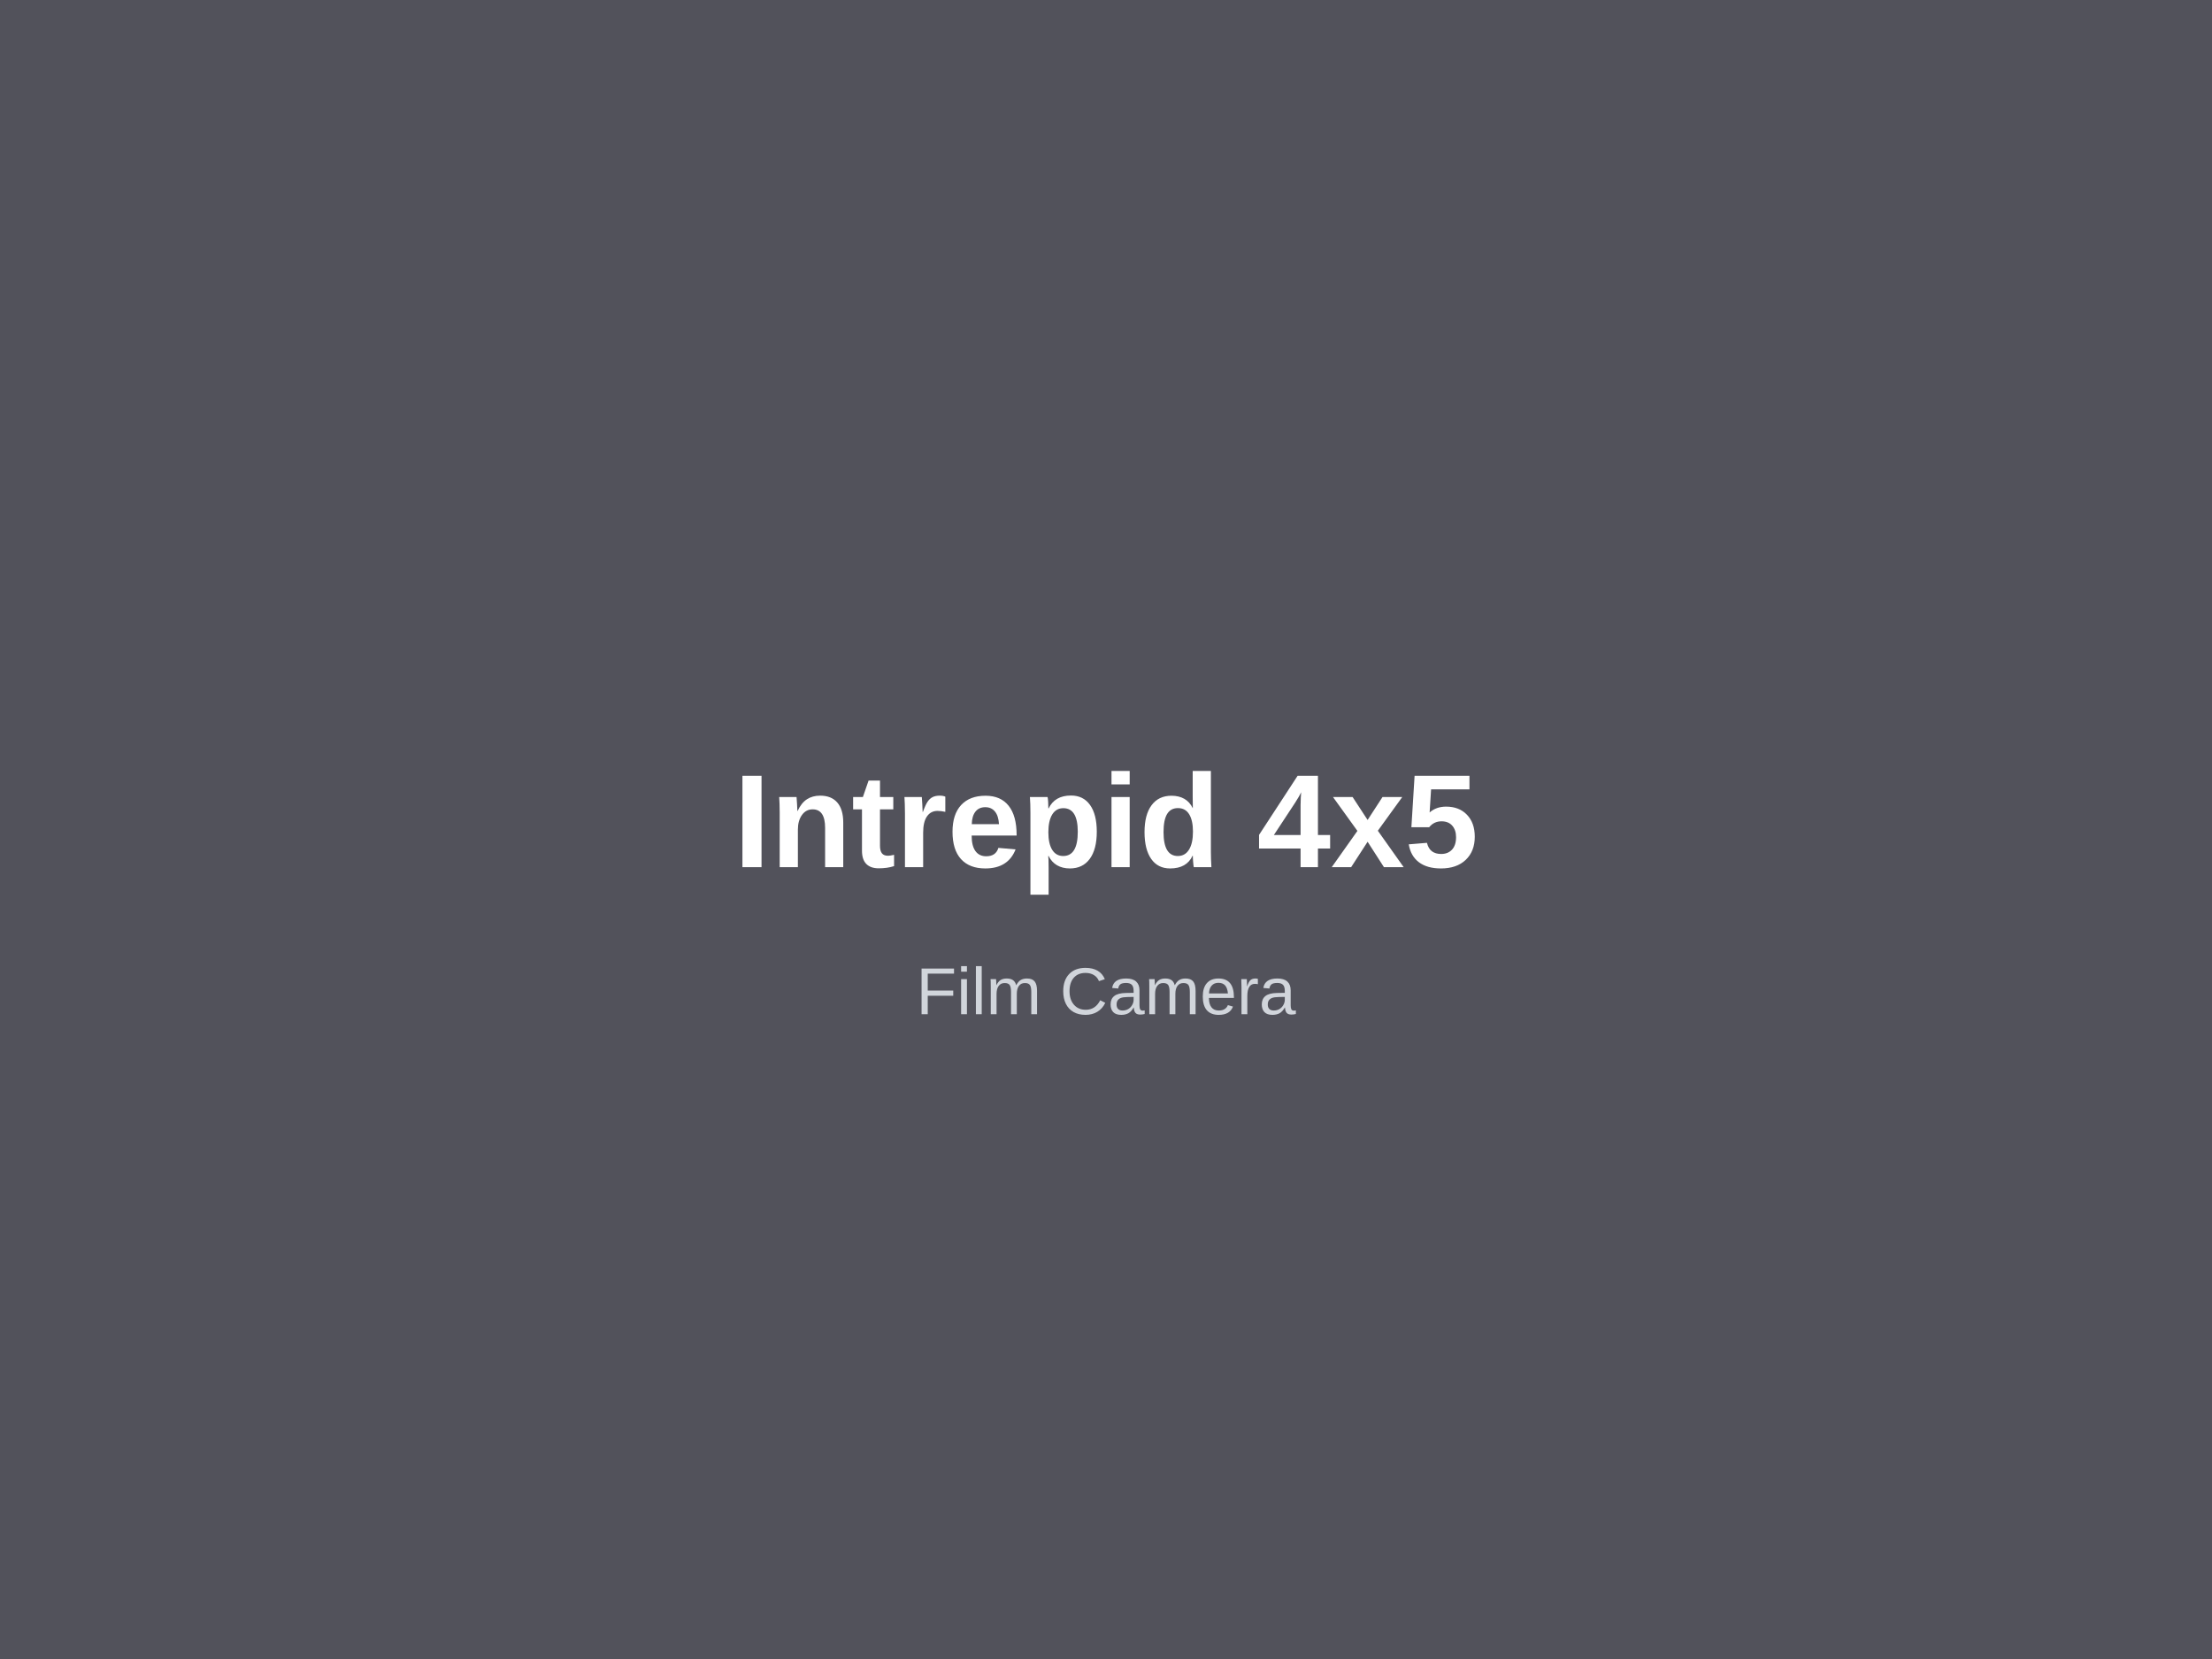
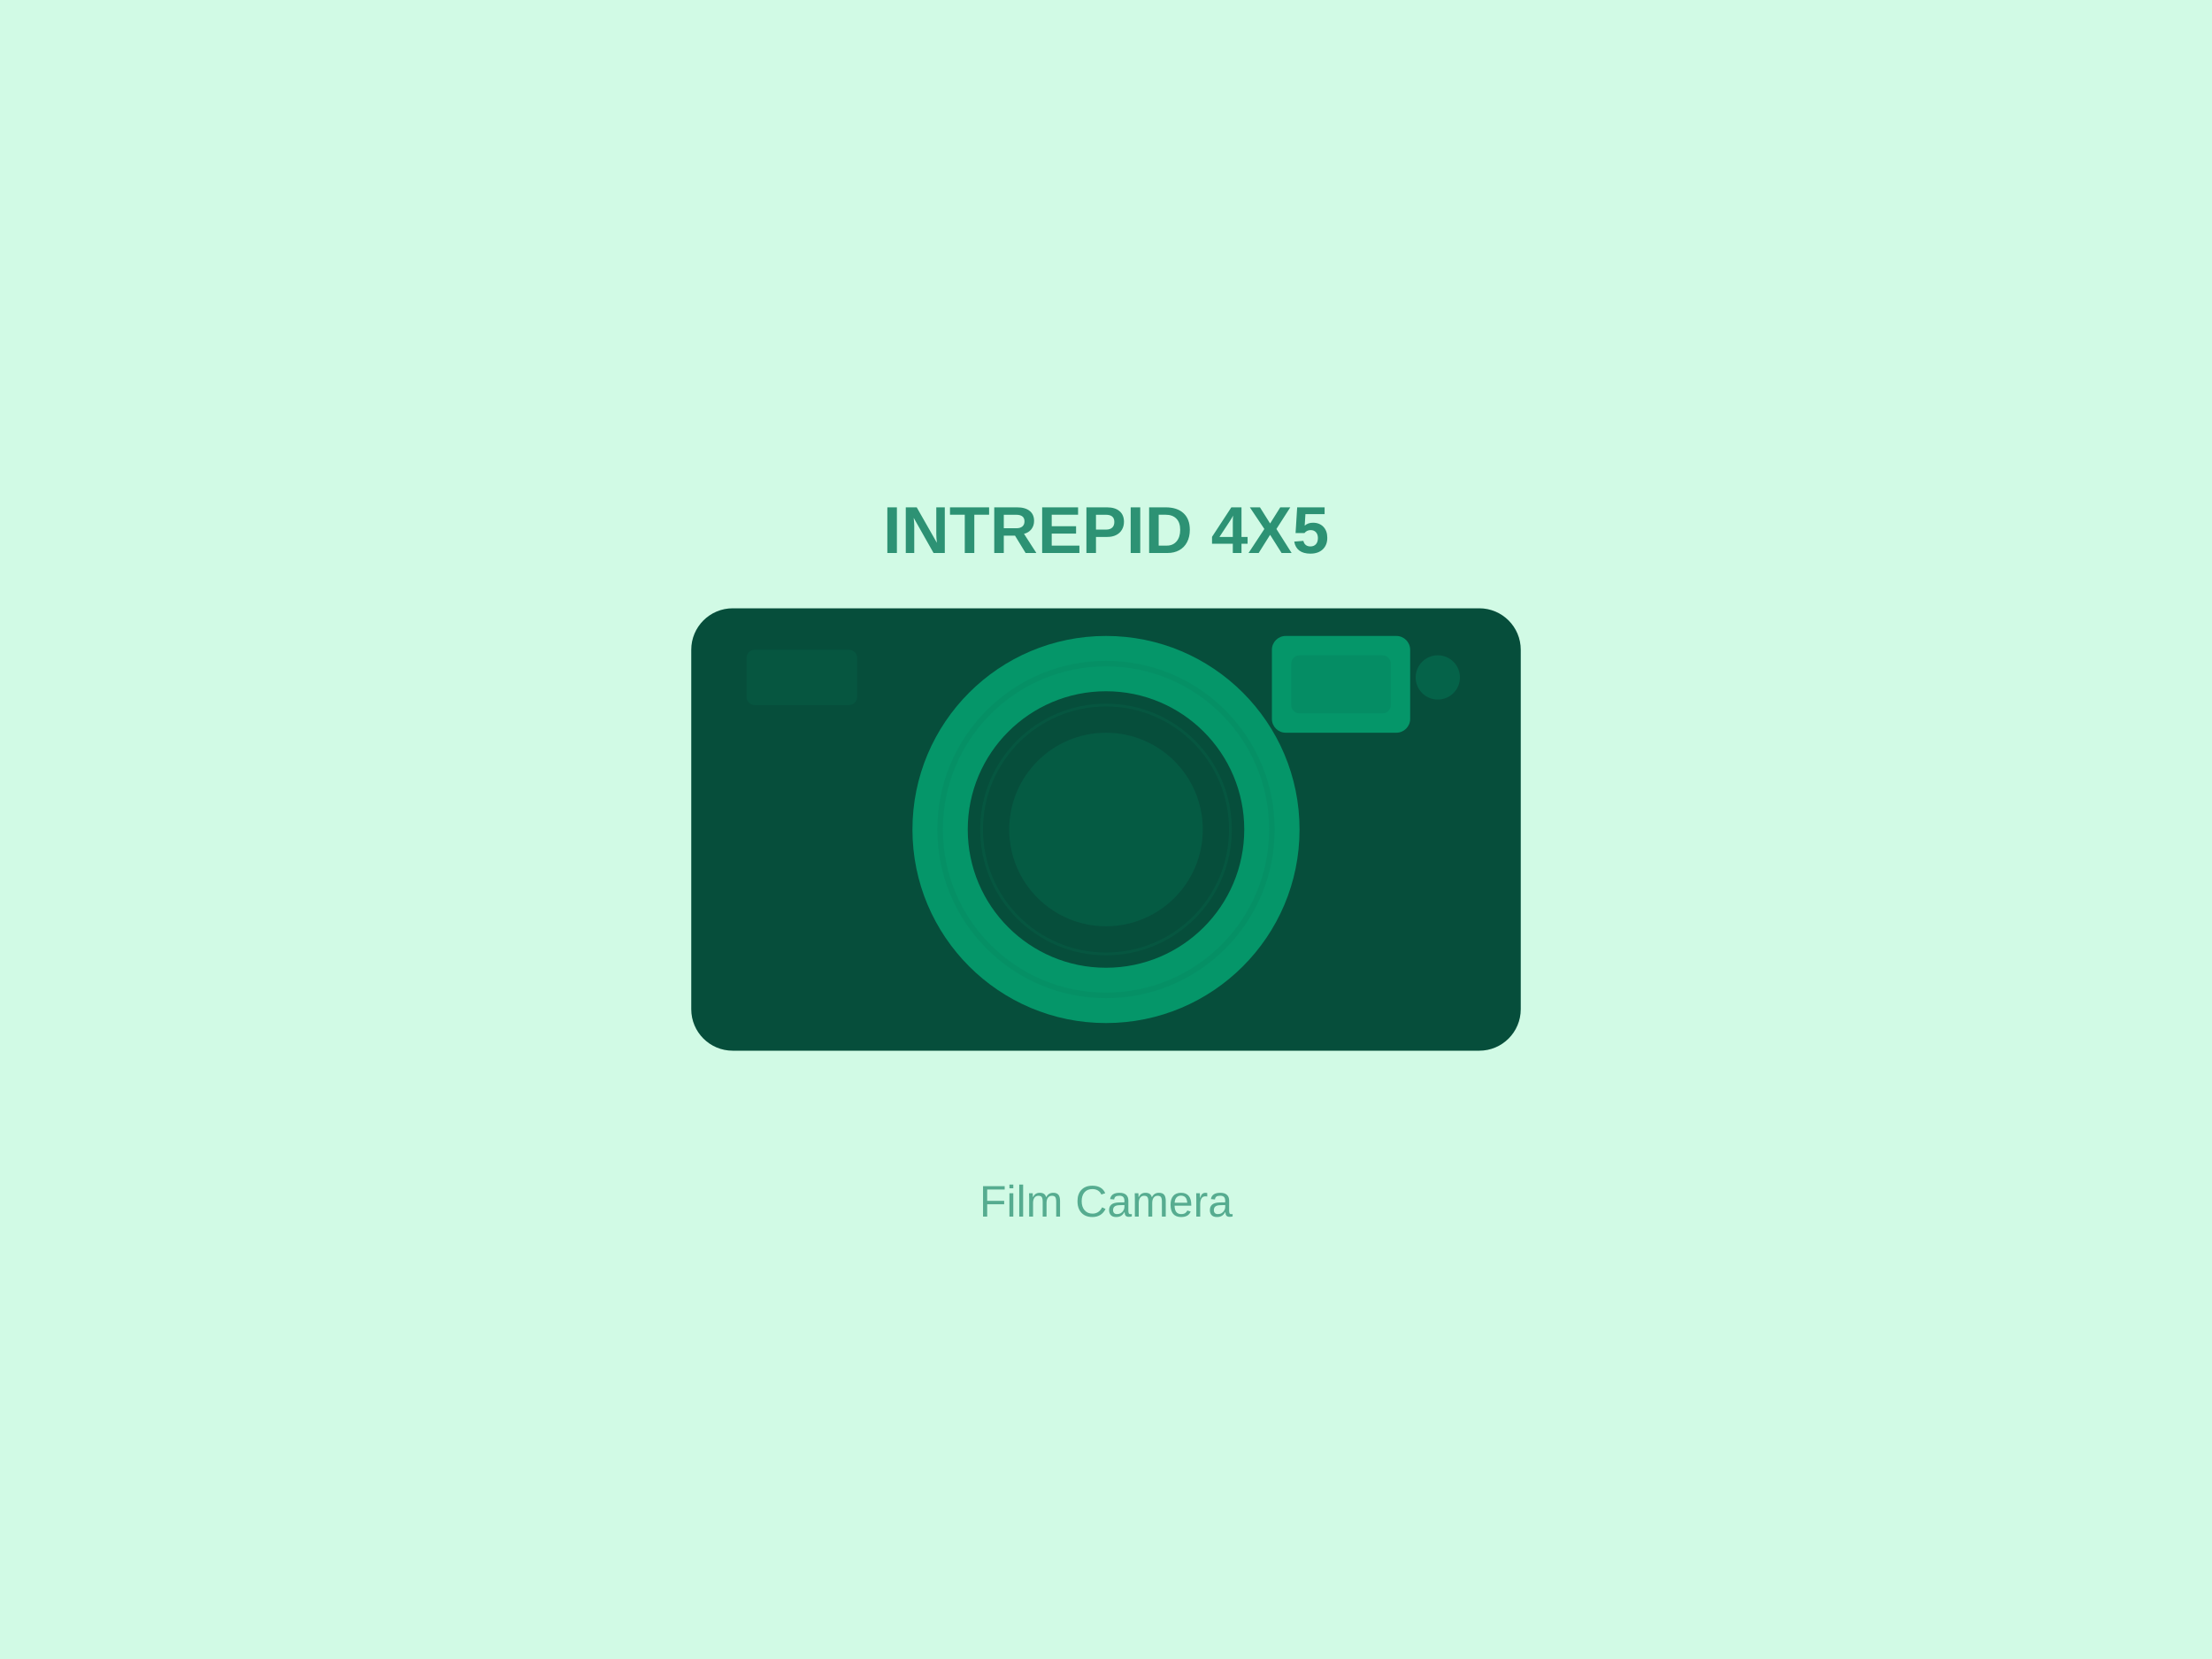
<svg xmlns="http://www.w3.org/2000/svg" width="800" height="600">
-   <rect width="800" height="600" fill="#52525b" />
-   <text x="50%" y="50%" font-family="Arial, sans-serif" font-size="48" font-weight="bold" fill="white" text-anchor="middle" dominant-baseline="middle">
-     Intrepid 4x5
-   </text>
-   <text x="50%" y="60%" font-family="Arial, sans-serif" font-size="24" fill="#d1d5db" text-anchor="middle" dominant-baseline="middle">
-     Film Camera
-   </text>
+   <rect width="800" height="600" fill="#d1fae5" />
+   <g transform="translate(400, 300)">
+     <rect x="-150" y="-80" width="300" height="160" fill="#064e3b" rx="15" />
+     <circle cx="0" cy="0" r="70" fill="#059669" />
+     <circle cx="0" cy="0" r="50" fill="#064e3b" />
+     <circle cx="0" cy="0" r="35" fill="#047857" opacity="0.3" />
+     <circle cx="0" cy="0" r="60" fill="none" stroke="#047857" stroke-width="2" opacity="0.2" />
+     <circle cx="0" cy="0" r="45" fill="none" stroke="#047857" stroke-width="1" opacity="0.2" />
+     <rect x="60" y="-70" width="50" height="35" fill="#059669" rx="5" />
+     <rect x="67" y="-63" width="36" height="21" fill="#047857" opacity="0.3" rx="3" />
+     <circle cx="120" cy="-55" r="8" fill="#047857" opacity="0.5" />
+     <rect x="-130" y="-65" width="40" height="20" fill="#047857" opacity="0.2" rx="3" />
+     <text x="0" y="-100" font-family="Arial, sans-serif" font-size="24" fill="#047857" text-anchor="middle" font-weight="bold" opacity="0.8">INTREPID 4X5</text>
+     <text x="0" y="140" font-family="Arial, sans-serif" font-size="16" fill="#047857" text-anchor="middle" opacity="0.6">Film Camera</text>
+   </g>
</svg>
